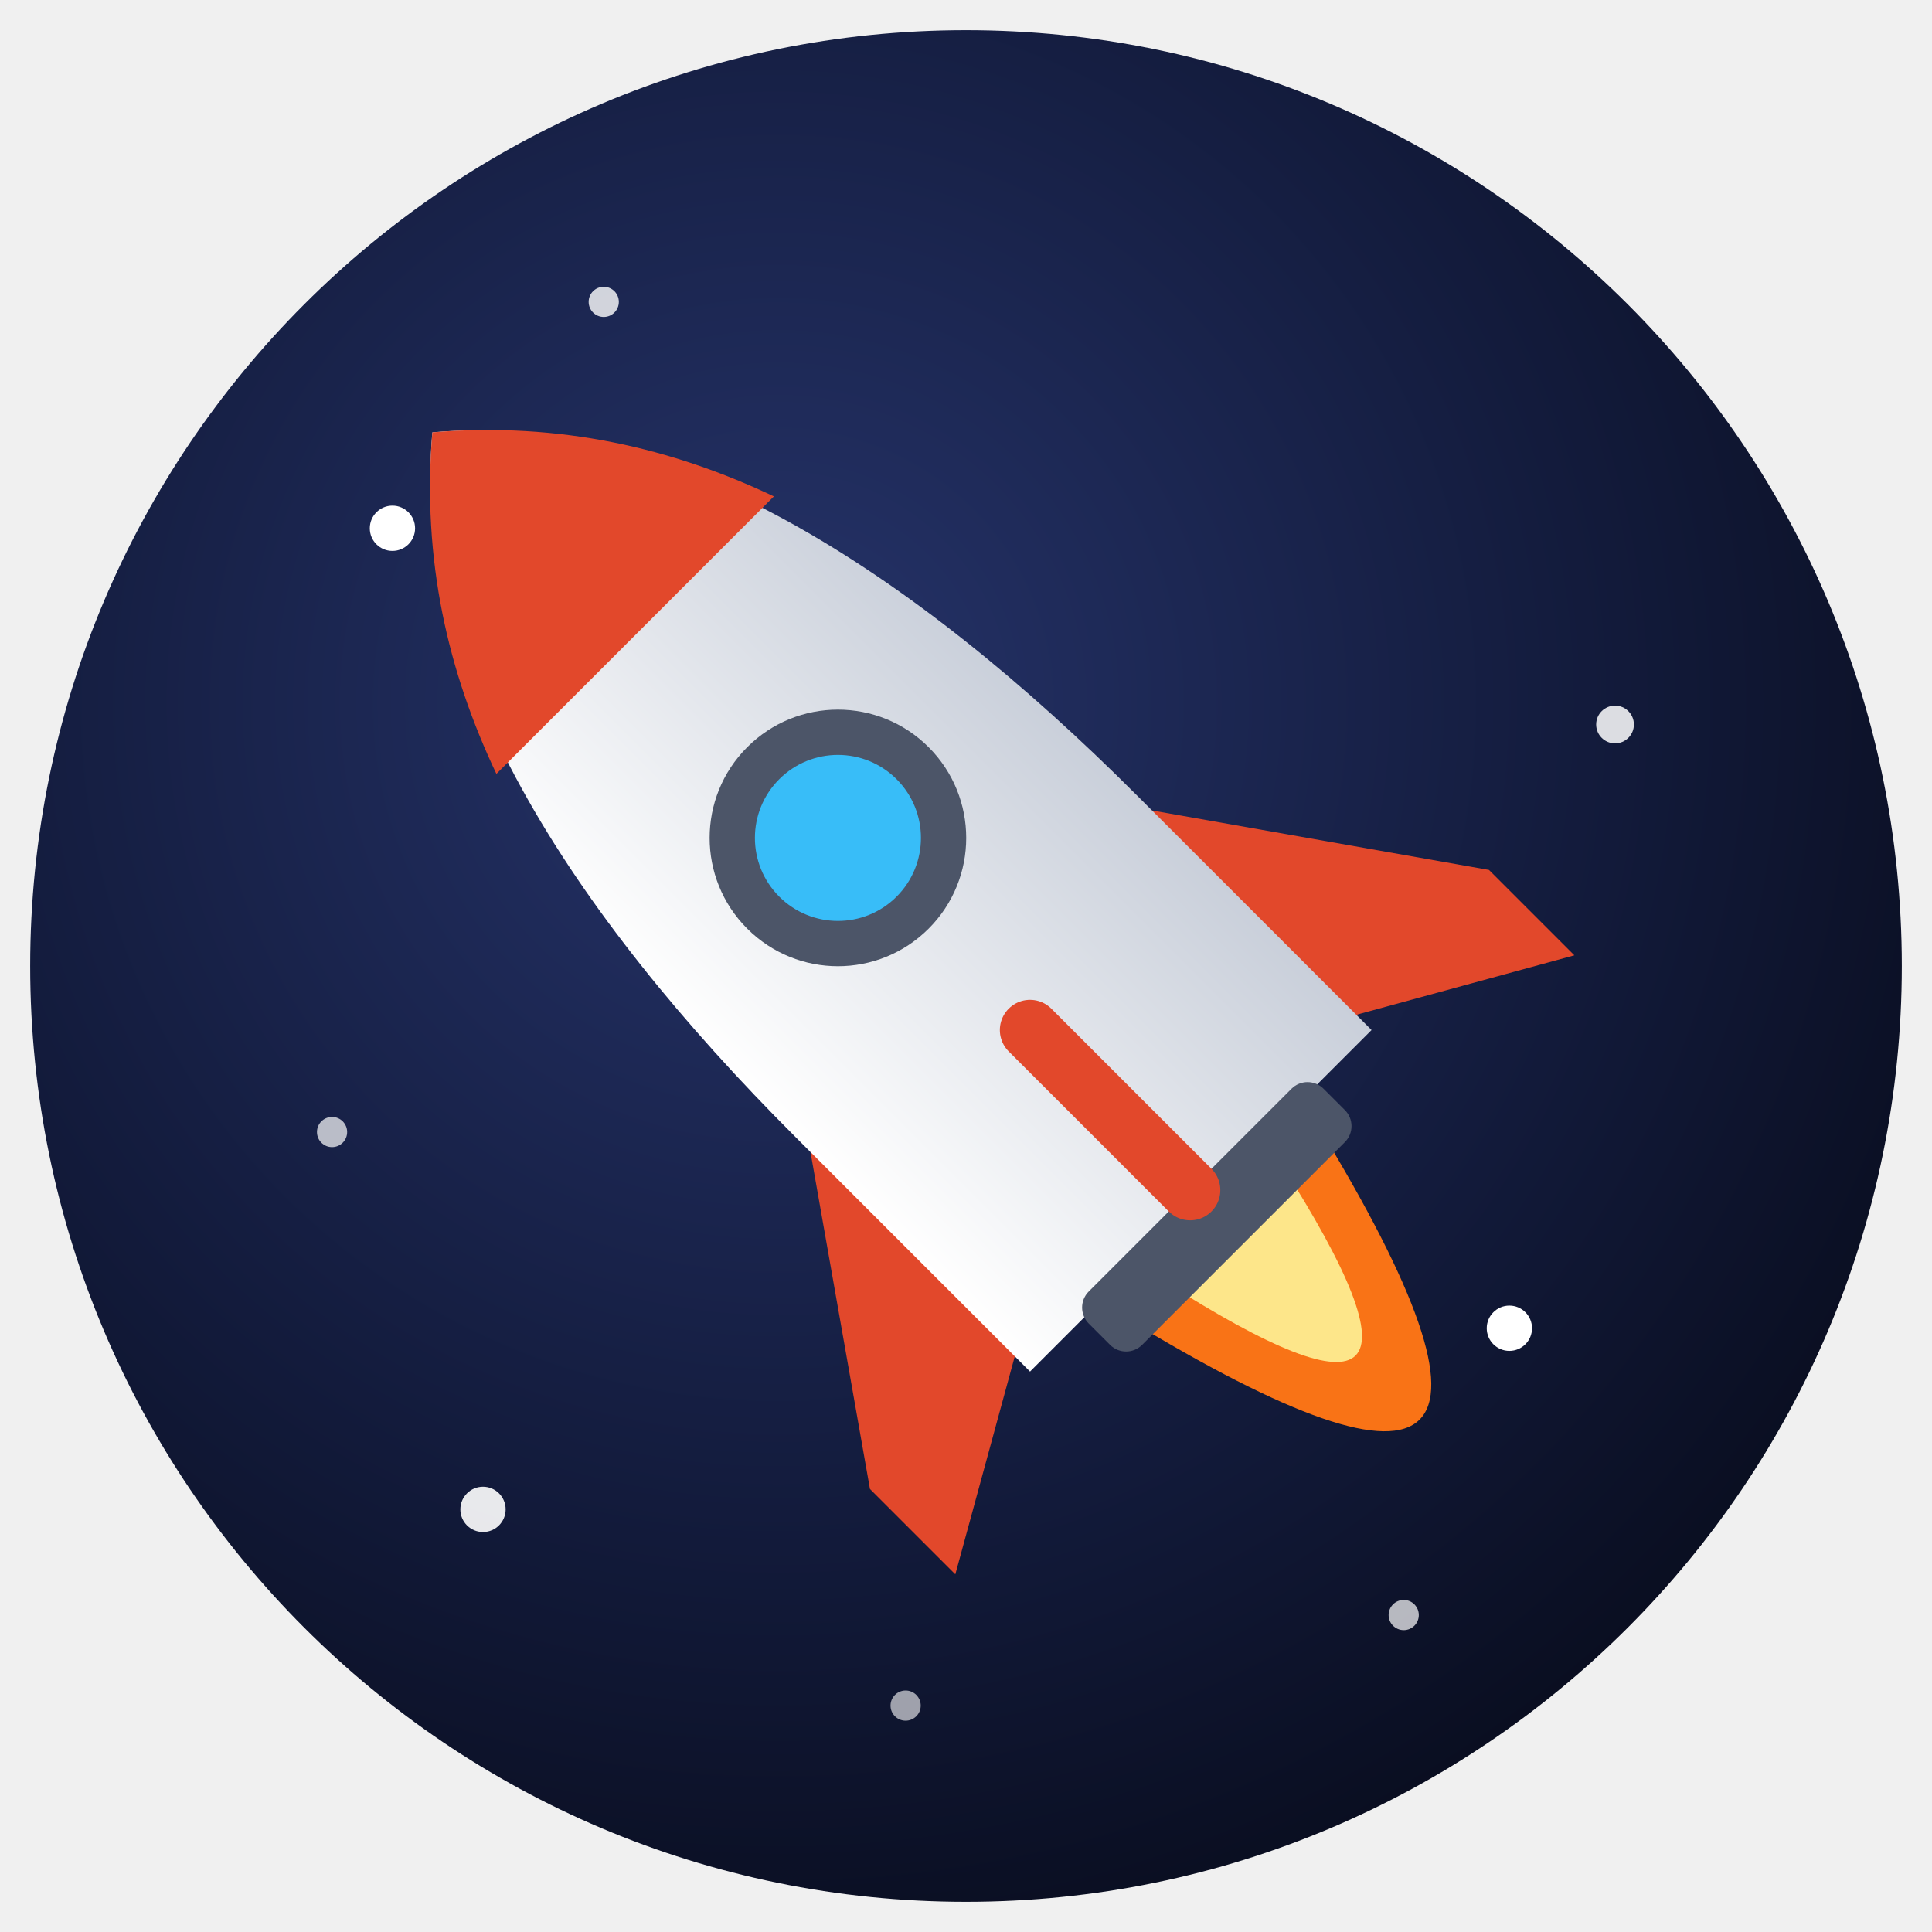
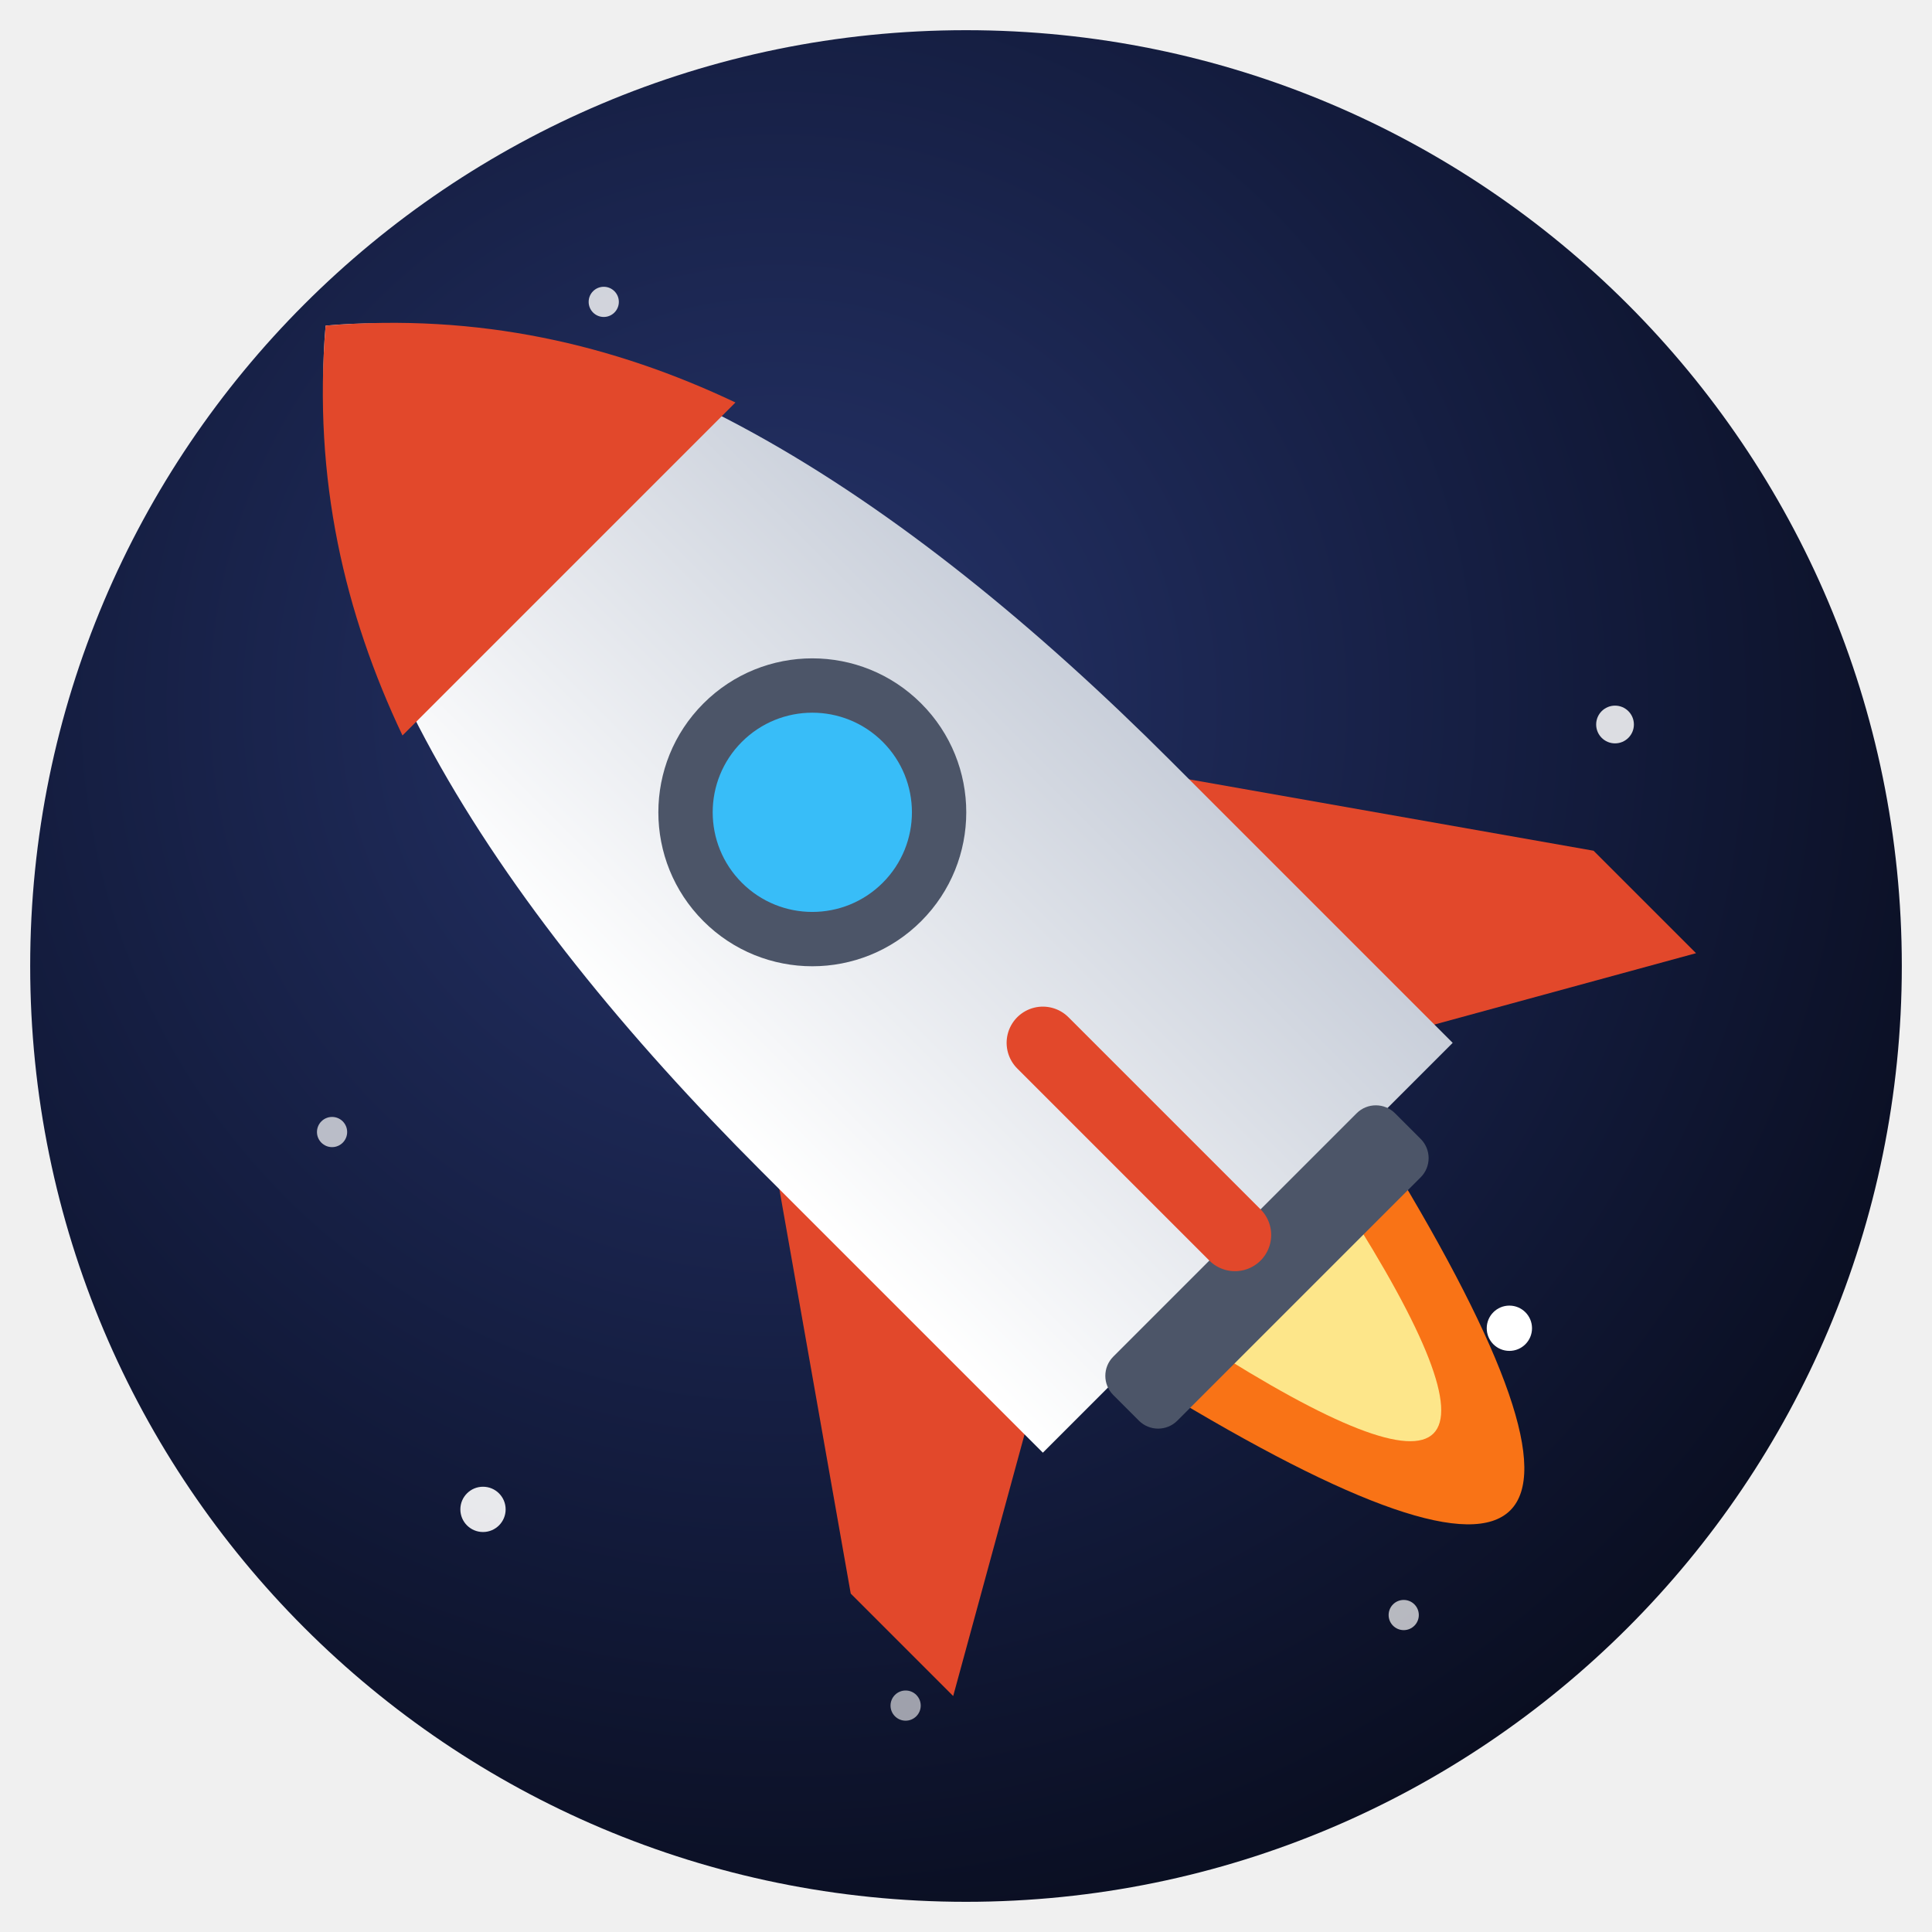
<svg xmlns="http://www.w3.org/2000/svg" width="256" height="256" viewBox="0 0 256 256">
  <defs>
    <radialGradient id="space" cx="40%" cy="36%" r="75%">
      <stop offset="0" stop-color="#26346B" />
      <stop offset="0.6" stop-color="#121A3A" />
      <stop offset="1" stop-color="#070A18" />
    </radialGradient>
    <linearGradient id="body" x1="0" y1="0" x2="1" y2="0">
      <stop offset="0" stop-color="#FFFFFF" />
      <stop offset="1" stop-color="#C9CFDA" />
    </linearGradient>
  </defs>
  <circle cx="128" cy="128" r="124" fill="url(#space)" />
  <circle cx="52" cy="70" r="3" fill="#FFFFFF" />
  <circle cx="80" cy="40" r="2" fill="#FFFFFF" opacity="0.8" />
  <circle cx="200" cy="176" r="3" fill="#FFFFFF" />
  <circle cx="186" cy="214" r="2" fill="#FFFFFF" opacity="0.7" />
  <circle cx="44" cy="150" r="2" fill="#FFFFFF" opacity="0.7" />
  <circle cx="214" cy="96" r="2.5" fill="#FFFFFF" opacity="0.85" />
  <circle cx="120" cy="226" r="2" fill="#FFFFFF" opacity="0.6" />
  <circle cx="64" cy="200" r="3" fill="#FFFFFF" opacity="0.9" />
-   <g transform="rotate(-45 128 128)">
+   <g transform="translate(128 128) scale(1.2) rotate(-45) translate(-128 -128)">
    <path d="M 110,176 Q 128,250 146,176 Z" fill="#F97316" />
    <path d="M 117,176 Q 128,226 139,176 Z" fill="#FDE68A" />
    <path d="M 98,128 L 70,168 L 70,184 L 98,168 Z" fill="#E2482B" />
    <path d="M 158,128 L 186,168 L 186,184 L 158,168 Z" fill="#E2482B" />
    <path d="M 128,28 C 152,48 160,86 160,128 L 160,172 L 96,172 L 96,128 C 96,86 104,48 128,28 Z" fill="url(#body)" />
    <path d="M 128,28 C 141,39 149,52 154,66 L 102,66 C 107,52 115,39 128,28 Z" fill="#E2482B" />
    <circle cx="128" cy="104" r="17" fill="#4C5568" />
    <circle cx="128" cy="104" r="11" fill="#38BDF8" />
    <rect x="106" y="170" width="44" height="10" rx="3" fill="#4C5568" />
    <path d="M 128,140 L 128,170" stroke="#E2482B" stroke-width="8" stroke-linecap="round" />
  </g>
</svg>
